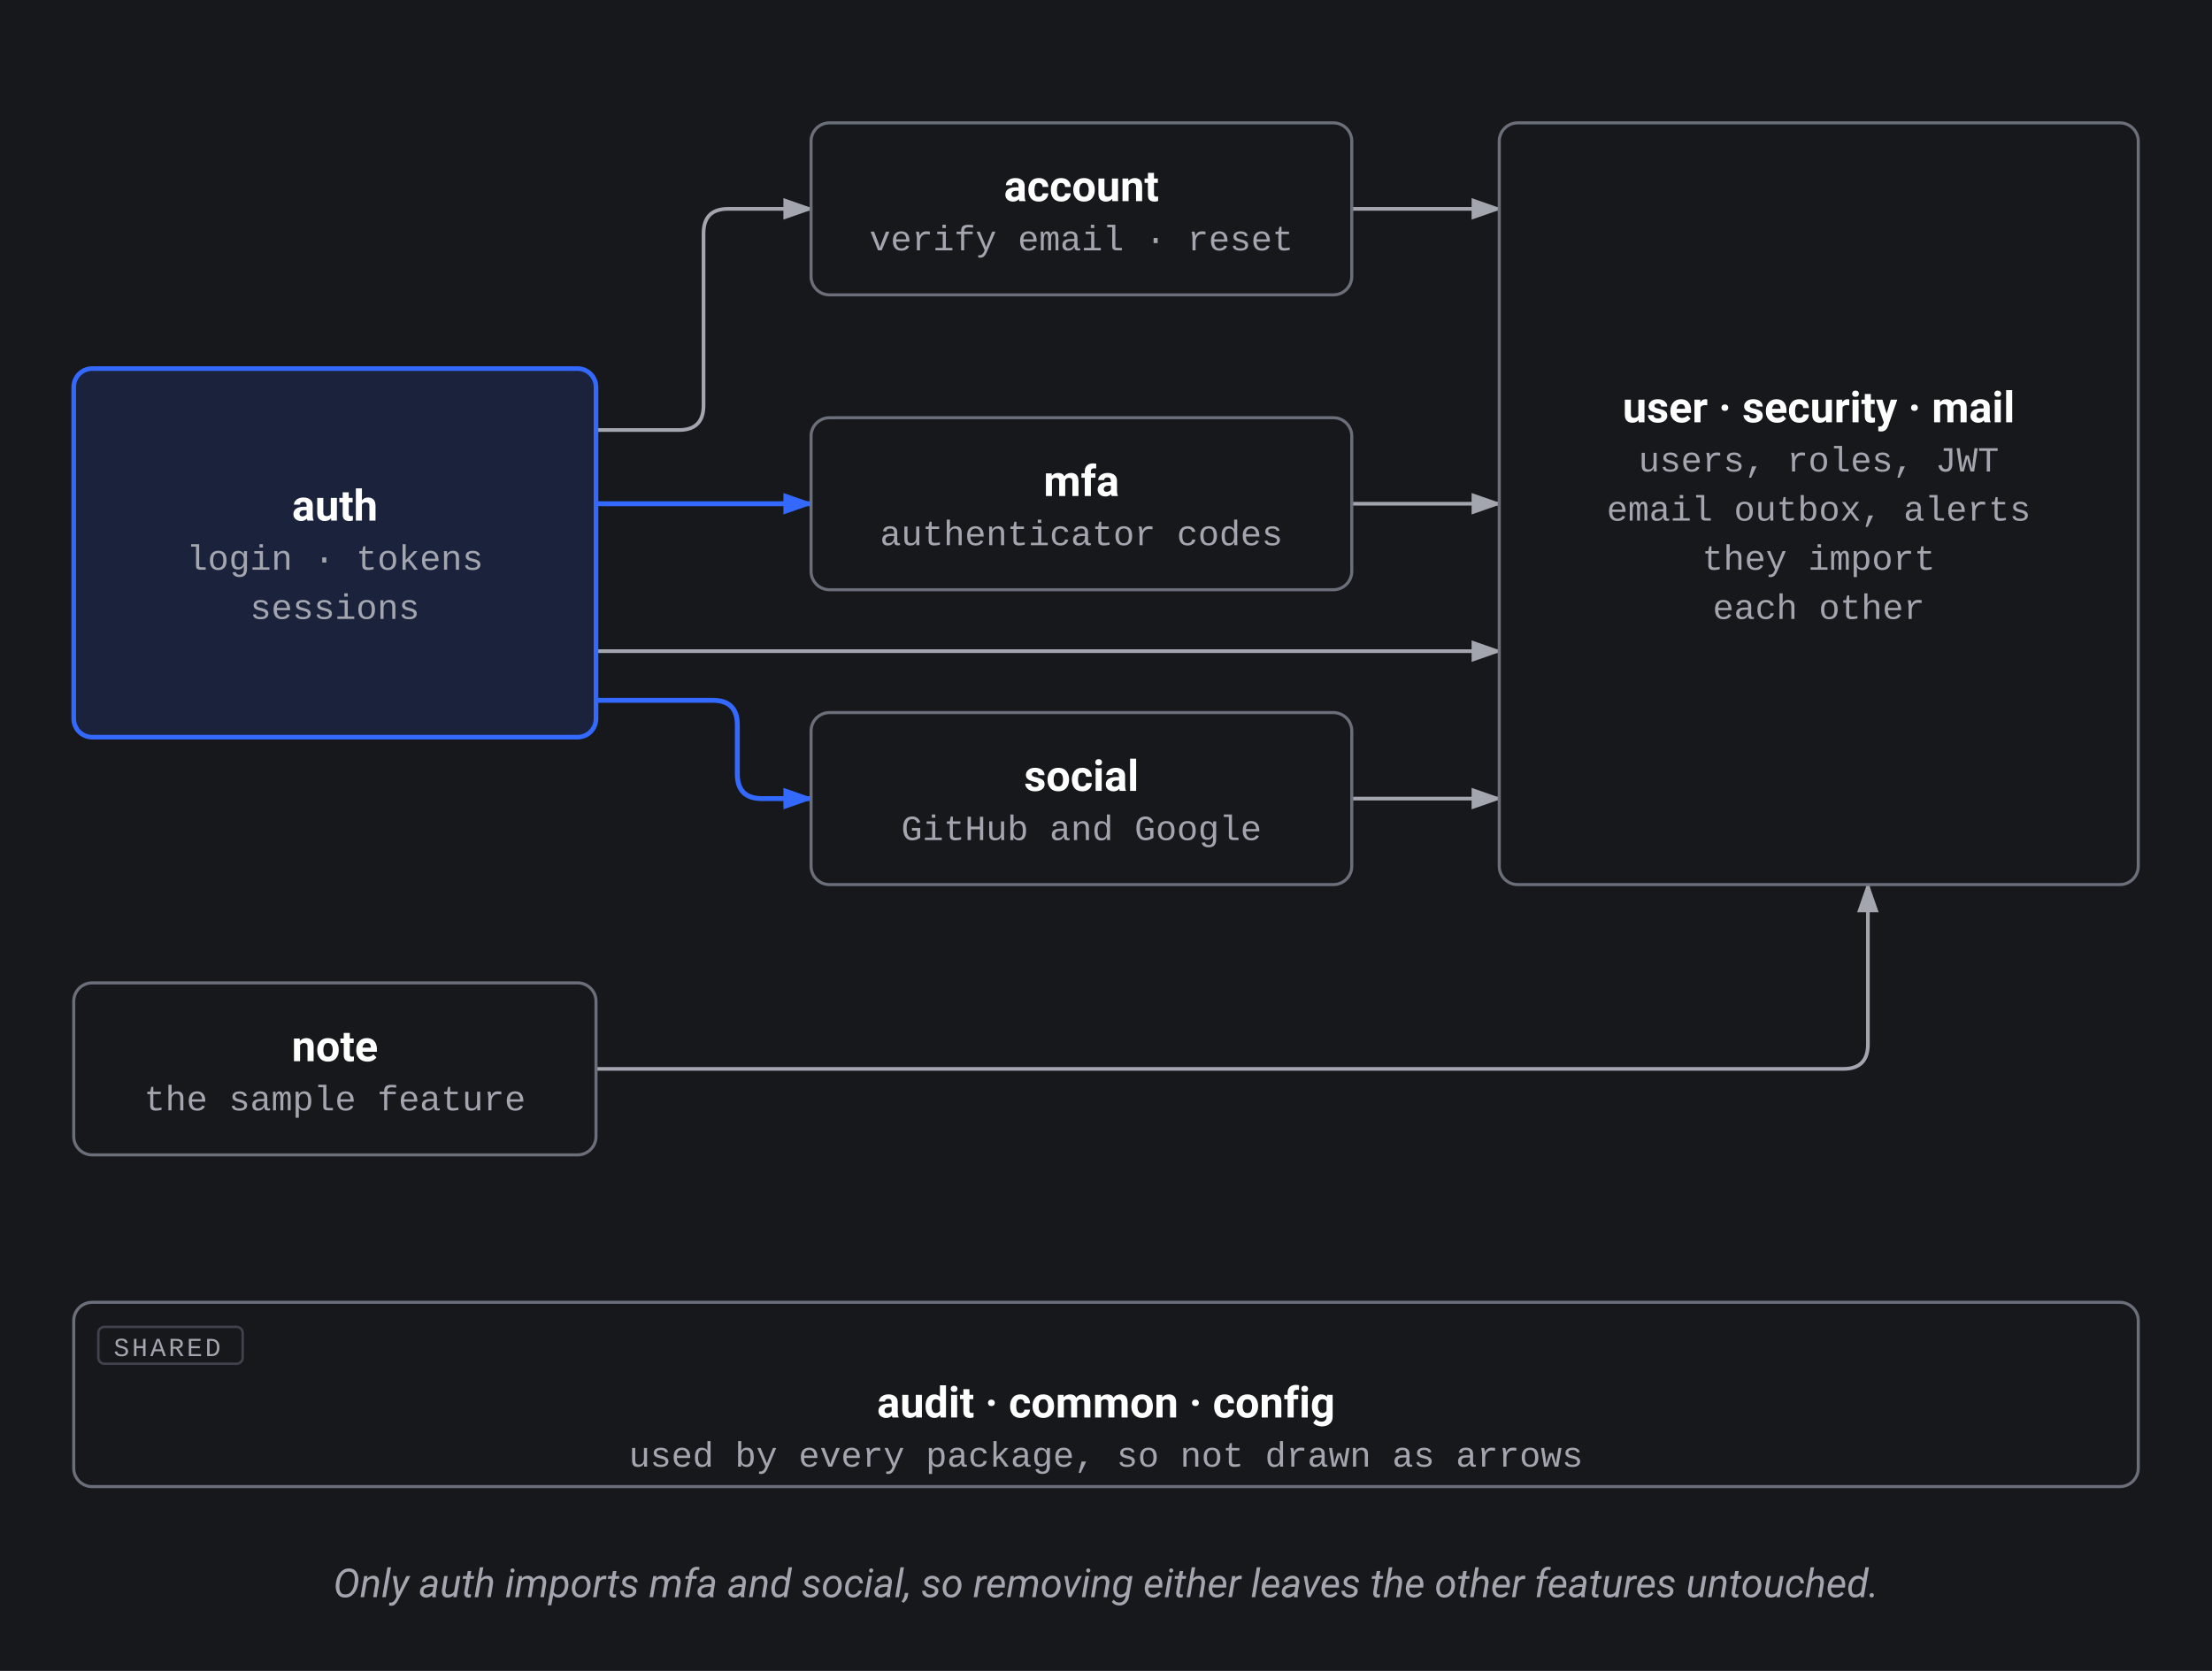
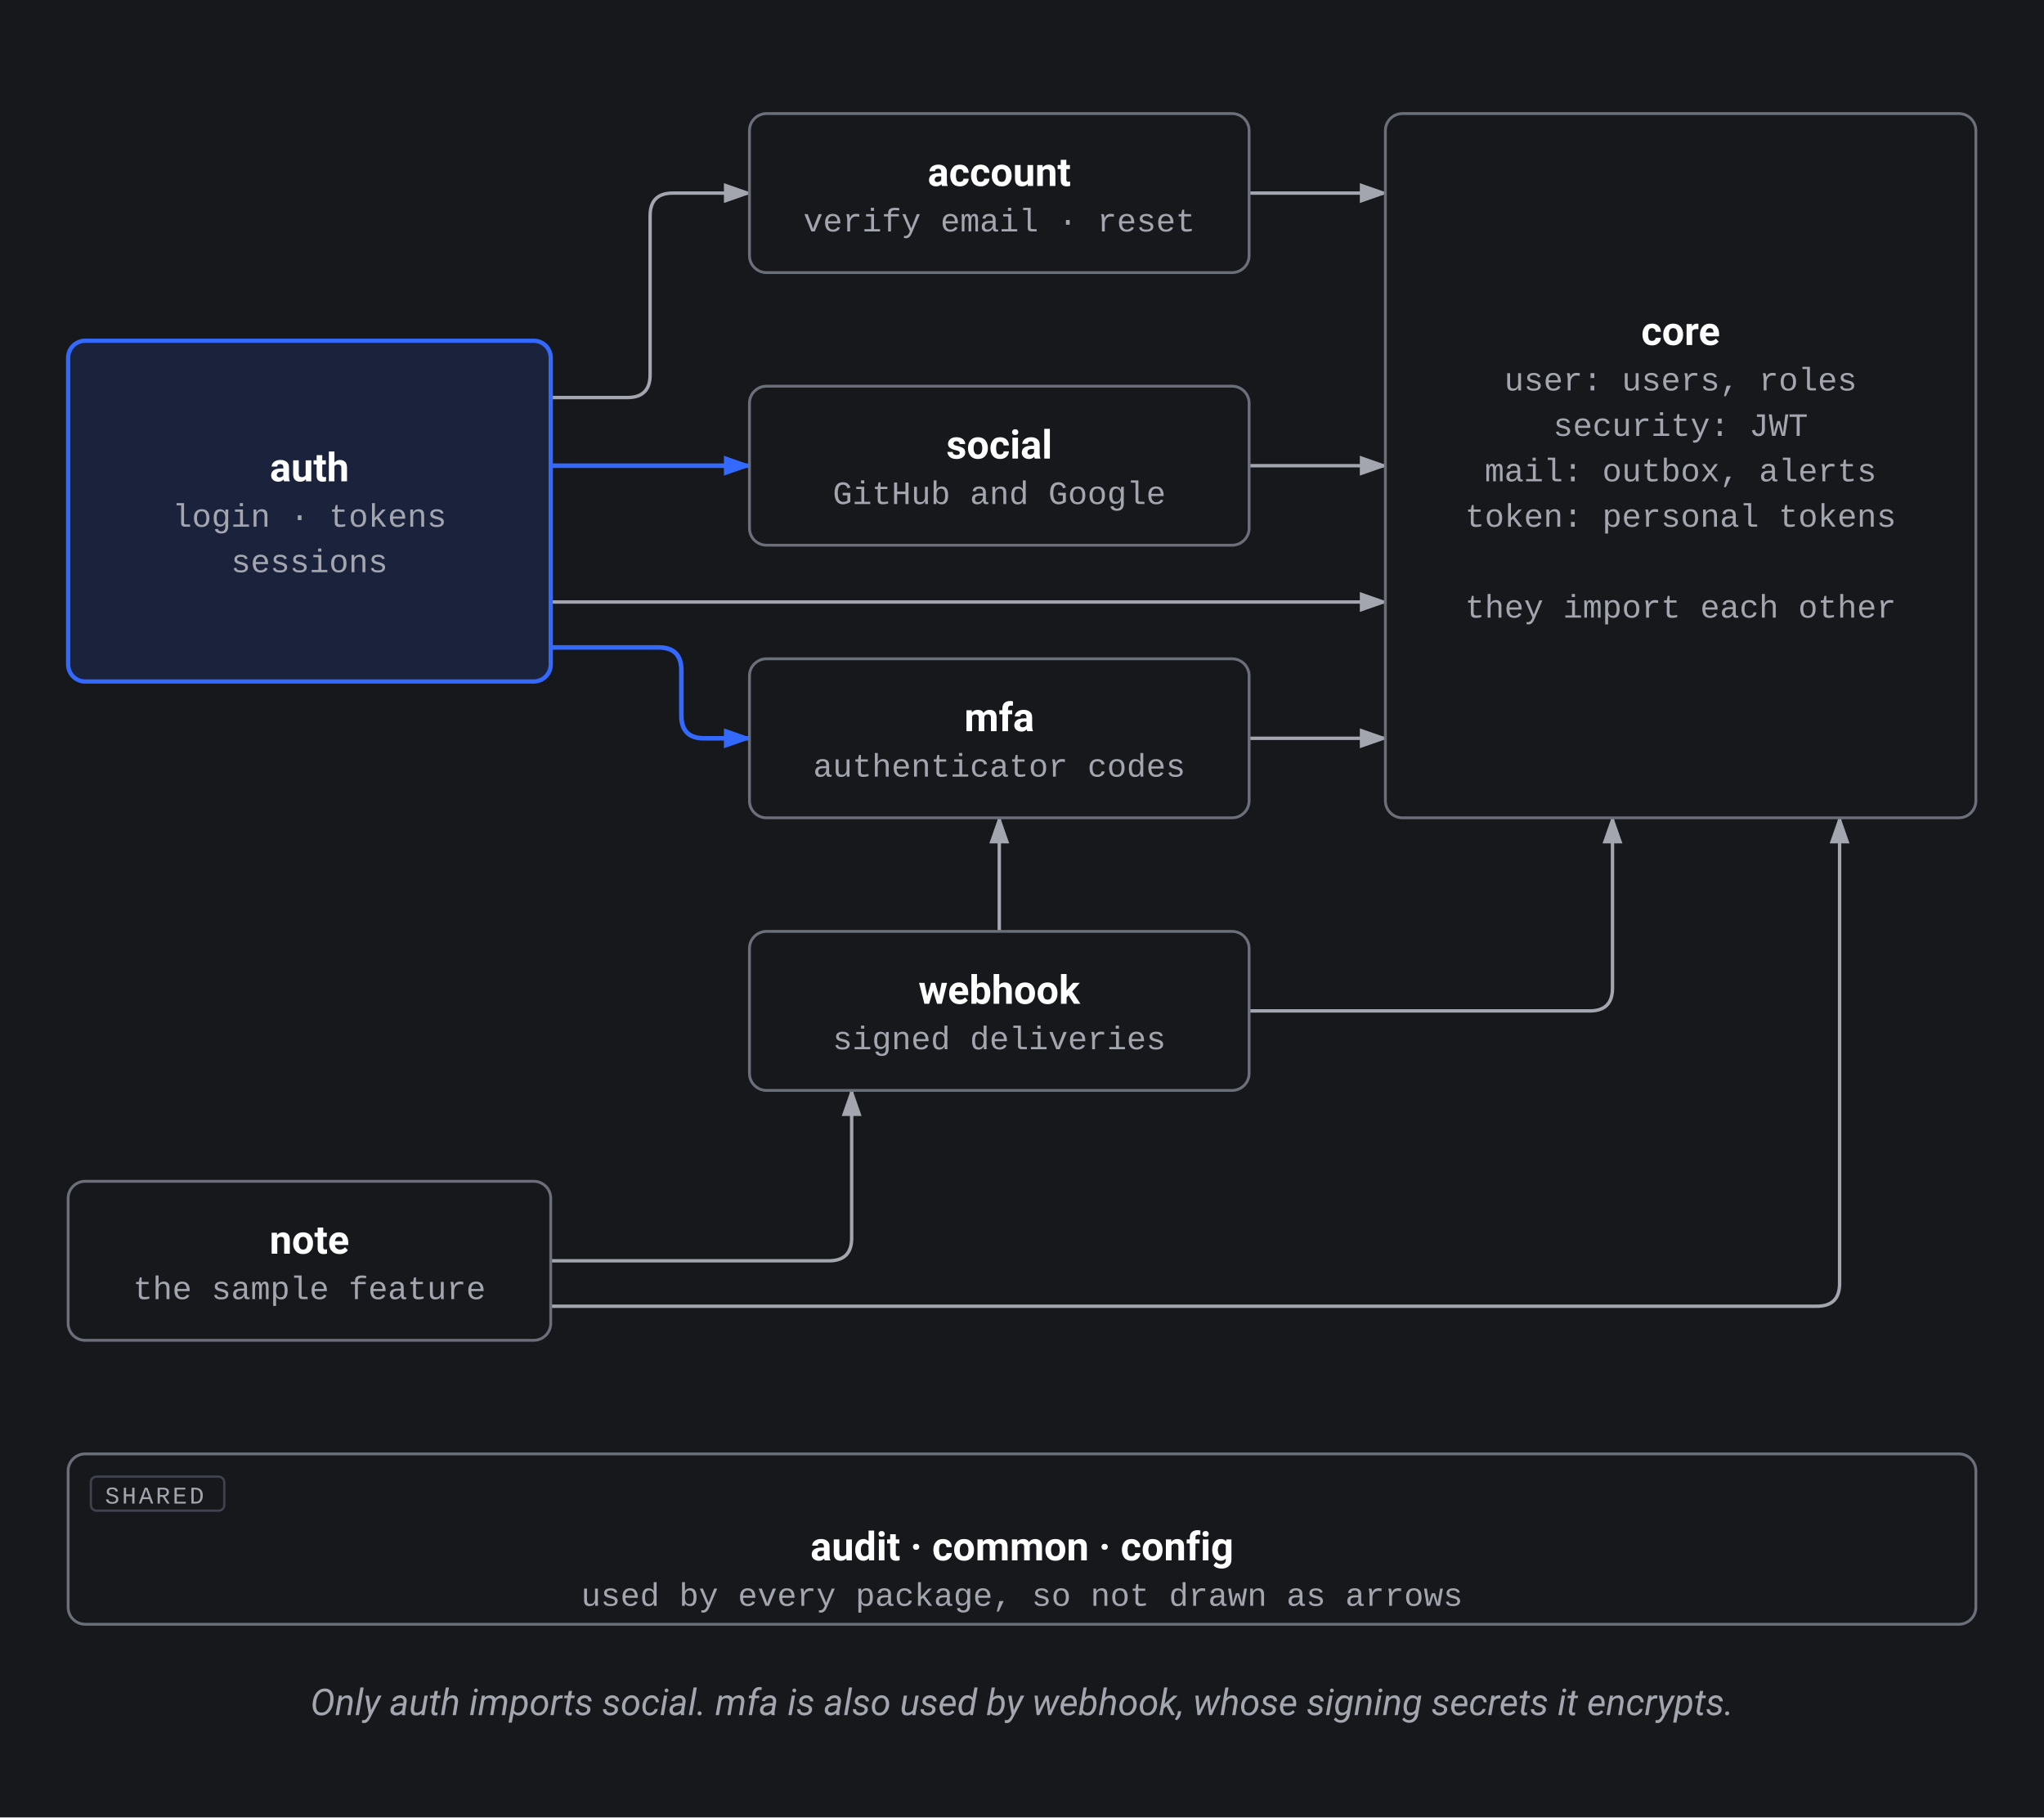
- <svg xmlns="http://www.w3.org/2000/svg" viewBox="0 0 720 544" width="720" height="544" role="img" aria-labelledby="package-dependencies-title package-dependencies-desc">
+ <svg xmlns="http://www.w3.org/2000/svg" viewBox="0 0 720 640" width="720" height="640" role="img" aria-labelledby="package-dependencies-title package-dependencies-desc">
  <defs>
    <style>
text{font-family:-apple-system, BlinkMacSystemFont, 'Segoe UI', Roboto, 'Helvetica Neue', Arial, 'Noto Sans', sans-serif} .mono{font-family:ui-monospace, SFMono-Regular, Menlo, Monaco, Consolas, 'Liberation Mono', 'Courier New', monospace}
.name{fill:#ffffff;font-size:14px;font-weight:600}
.sub{fill:#a3a6ae;font-size:11.5px}
.lbl{fill:#a3a6ae;font-size:10.5px;letter-spacing:.04em}
.lbl-accent{fill:#b2c7ff;font-size:10.5px;letter-spacing:.04em}
.tag{fill:#a3a6ae;font-size:8.5px;letter-spacing:.1em}
.note{fill:#a3a6ae;font-size:13px;font-style:italic}
.bg,.mask{fill:#17181c} .mask-zone{fill:#23262f}
.box{fill:#17181c;stroke:#6b6f79;stroke-width:1}
.box-focal{fill:#1b233c;stroke:#3369ff;stroke-width:1.5}
.box-ext{fill:#17181c;stroke:#6b6f79;stroke-width:1;stroke-dasharray:4 3}
.zone{fill:#23262f;stroke:#40434d;stroke-width:.8}
.frame{fill:none;stroke:#6b6f79;stroke-width:.8}
.chip{fill:none;stroke:#40434d;stroke-width:.8}
.w{fill:none;stroke:#a3a6ae;stroke-width:1.2}
.w-accent{fill:none;stroke:#3369ff;stroke-width:1.6}
.dash{stroke-dasharray:5 4}
.life{stroke:#40434d;stroke-width:1;stroke-dasharray:3 3}
.sep{stroke:#40434d;stroke-width:.8}
.m{fill:#a3a6ae} .m-accent{fill:#3369ff} .m-open{fill:none;stroke:#a3a6ae;stroke-width:1.2}
.dot{fill:#ffffff}
</style>
    <marker id="a" markerWidth="10" markerHeight="7" refX="9" refY="3.5" orient="auto" markerUnits="userSpaceOnUse">
      <polygon class="m" points="0 0, 10 3.5, 0 7" />
    </marker>
    <marker id="a-accent" markerWidth="10" markerHeight="7" refX="9" refY="3.5" orient="auto" markerUnits="userSpaceOnUse">
      <polygon class="m-accent" points="0 0, 10 3.5, 0 7" />
    </marker>
    <marker id="a-open" markerWidth="10" markerHeight="7" refX="9" refY="3.5" orient="auto" markerUnits="userSpaceOnUse">
      <polyline class="m-open" points="0 0, 10 3.5, 0 7" />
    </marker>
  </defs>
  <rect class="bg" width="100%" height="100%" />
  <path class="w" d="M194,140 L221,140 Q229,140 229,132 L229,76 Q229,68 237,68 L264,68" marker-end="url(#a)" />
  <path class="w-accent" d="M194,164 L264,164" marker-end="url(#a-accent)" />
  <path class="w" d="M194,212 L488,212" marker-end="url(#a)" />
  <path class="w-accent" d="M194,228 L232,228 Q240,228 240,236 L240,252 Q240,260 248,260 L264,260" marker-end="url(#a-accent)" />
  <path class="w" d="M440,68 L488,68" marker-end="url(#a)" />
  <path class="w" d="M440,164 L488,164" marker-end="url(#a)" />
  <path class="w" d="M440,260 L488,260" marker-end="url(#a)" />
-   <path class="w" d="M194,348 L600,348 Q608,348 608,340 L608,288" marker-end="url(#a)" />
-   <text class="note" x="360" y="520" text-anchor="middle">Only auth imports mfa and social, so removing either leaves the other features untouched.</text>
+   <path class="w" d="M352,328 L352,288" marker-end="url(#a)" />
+   <path class="w" d="M440,356 L560,356 Q568,356 568,348 L568,288" marker-end="url(#a)" />
+   <path class="w" d="M194,444 L292,444 Q300,444 300,436 L300,384" marker-end="url(#a)" />
+   <path class="w" d="M194,460 L640,460 Q648,460 648,452 L648,288" marker-end="url(#a)" />
+   <text class="note" x="360" y="604" text-anchor="middle">Only auth imports social. mfa is also used by webhook, whose signing secrets it encrypts.</text>
  <rect class="mask" x="24" y="120" width="170" height="120" rx="6" />
  <rect class="box-focal" x="24" y="120" width="170" height="120" rx="6" />
  <text class="name" x="109.0" y="169.5" text-anchor="middle">auth</text>
  <text class="sub mono" x="109.0" y="185.5" text-anchor="middle">login · tokens</text>
  <text class="sub mono" x="109.0" y="201.5" text-anchor="middle">sessions</text>
-   <rect class="mask" x="24" y="320" width="170" height="56" rx="6" />
-   <rect class="box" x="24" y="320" width="170" height="56" rx="6" />
-   <text class="name" x="109.0" y="345.5" text-anchor="middle">note</text>
-   <text class="sub mono" x="109.0" y="361.5" text-anchor="middle">the sample feature</text>
+   <rect class="mask" x="24" y="416" width="170" height="56" rx="6" />
+   <rect class="box" x="24" y="416" width="170" height="56" rx="6" />
+   <text class="name" x="109.0" y="441.5" text-anchor="middle">note</text>
+   <text class="sub mono" x="109.0" y="457.5" text-anchor="middle">the sample feature</text>
  <rect class="mask" x="264" y="40" width="176" height="56" rx="6" />
  <rect class="box" x="264" y="40" width="176" height="56" rx="6" />
  <text class="name" x="352.0" y="65.5" text-anchor="middle">account</text>
  <text class="sub mono" x="352.0" y="81.5" text-anchor="middle">verify email · reset</text>
  <rect class="mask" x="264" y="136" width="176" height="56" rx="6" />
  <rect class="box" x="264" y="136" width="176" height="56" rx="6" />
-   <text class="name" x="352.0" y="161.5" text-anchor="middle">mfa</text>
-   <text class="sub mono" x="352.0" y="177.5" text-anchor="middle">authenticator codes</text>
+   <text class="name" x="352.0" y="161.5" text-anchor="middle">social</text>
+   <text class="sub mono" x="352.0" y="177.5" text-anchor="middle">GitHub and Google</text>
  <rect class="mask" x="264" y="232" width="176" height="56" rx="6" />
  <rect class="box" x="264" y="232" width="176" height="56" rx="6" />
-   <text class="name" x="352.0" y="257.5" text-anchor="middle">social</text>
-   <text class="sub mono" x="352.0" y="273.5" text-anchor="middle">GitHub and Google</text>
+   <text class="name" x="352.0" y="257.5" text-anchor="middle">mfa</text>
+   <text class="sub mono" x="352.0" y="273.5" text-anchor="middle">authenticator codes</text>
+   <rect class="mask" x="264" y="328" width="176" height="56" rx="6" />
+   <rect class="box" x="264" y="328" width="176" height="56" rx="6" />
+   <text class="name" x="352.0" y="353.5" text-anchor="middle">webhook</text>
+   <text class="sub mono" x="352.0" y="369.5" text-anchor="middle">signed deliveries</text>
  <rect class="mask" x="488" y="40" width="208" height="248" rx="6" />
  <rect class="box" x="488" y="40" width="208" height="248" rx="6" />
-   <text class="name" x="592.0" y="137.5" text-anchor="middle">user · security · mail</text>
-   <text class="sub mono" x="592.0" y="153.5" text-anchor="middle">users, roles, JWT</text>
-   <text class="sub mono" x="592.0" y="169.5" text-anchor="middle">email outbox, alerts</text>
-   <text class="sub mono" x="592.0" y="185.5" text-anchor="middle">they import</text>
-   <text class="sub mono" x="592.0" y="201.5" text-anchor="middle">each other</text>
-   <rect class="mask" x="24" y="424" width="672" height="60" rx="6" />
-   <rect class="box" x="24" y="424" width="672" height="60" rx="6" />
-   <rect class="chip" x="32" y="432" width="47" height="12" rx="2" />
-   <text class="tag mono" x="37" y="441.5">SHARED</text>
-   <text class="name" x="360.0" y="461.5" text-anchor="middle">audit · common · config</text>
-   <text class="sub mono" x="360.0" y="477.5" text-anchor="middle">used by every package, so not drawn as arrows</text>
+   <text class="name" x="592.0" y="121.5" text-anchor="middle">core</text>
+   <text class="sub mono" x="592.0" y="137.5" text-anchor="middle">user: users, roles</text>
+   <text class="sub mono" x="592.0" y="153.5" text-anchor="middle">security: JWT</text>
+   <text class="sub mono" x="592.0" y="169.5" text-anchor="middle">mail: outbox, alerts</text>
+   <text class="sub mono" x="592.0" y="185.5" text-anchor="middle">token: personal tokens</text>
+   <text class="sub mono" x="592.0" y="201.5" text-anchor="middle" />
+   <text class="sub mono" x="592.0" y="217.5" text-anchor="middle">they import each other</text>
+   <rect class="mask" x="24" y="512" width="672" height="60" rx="6" />
+   <rect class="box" x="24" y="512" width="672" height="60" rx="6" />
+   <rect class="chip" x="32" y="520" width="47" height="12" rx="2" />
+   <text class="tag mono" x="37" y="529.5">SHARED</text>
+   <text class="name" x="360.0" y="549.5" text-anchor="middle">audit · common · config</text>
+   <text class="sub mono" x="360.0" y="565.5" text-anchor="middle">used by every package, so not drawn as arrows</text>
</svg>
